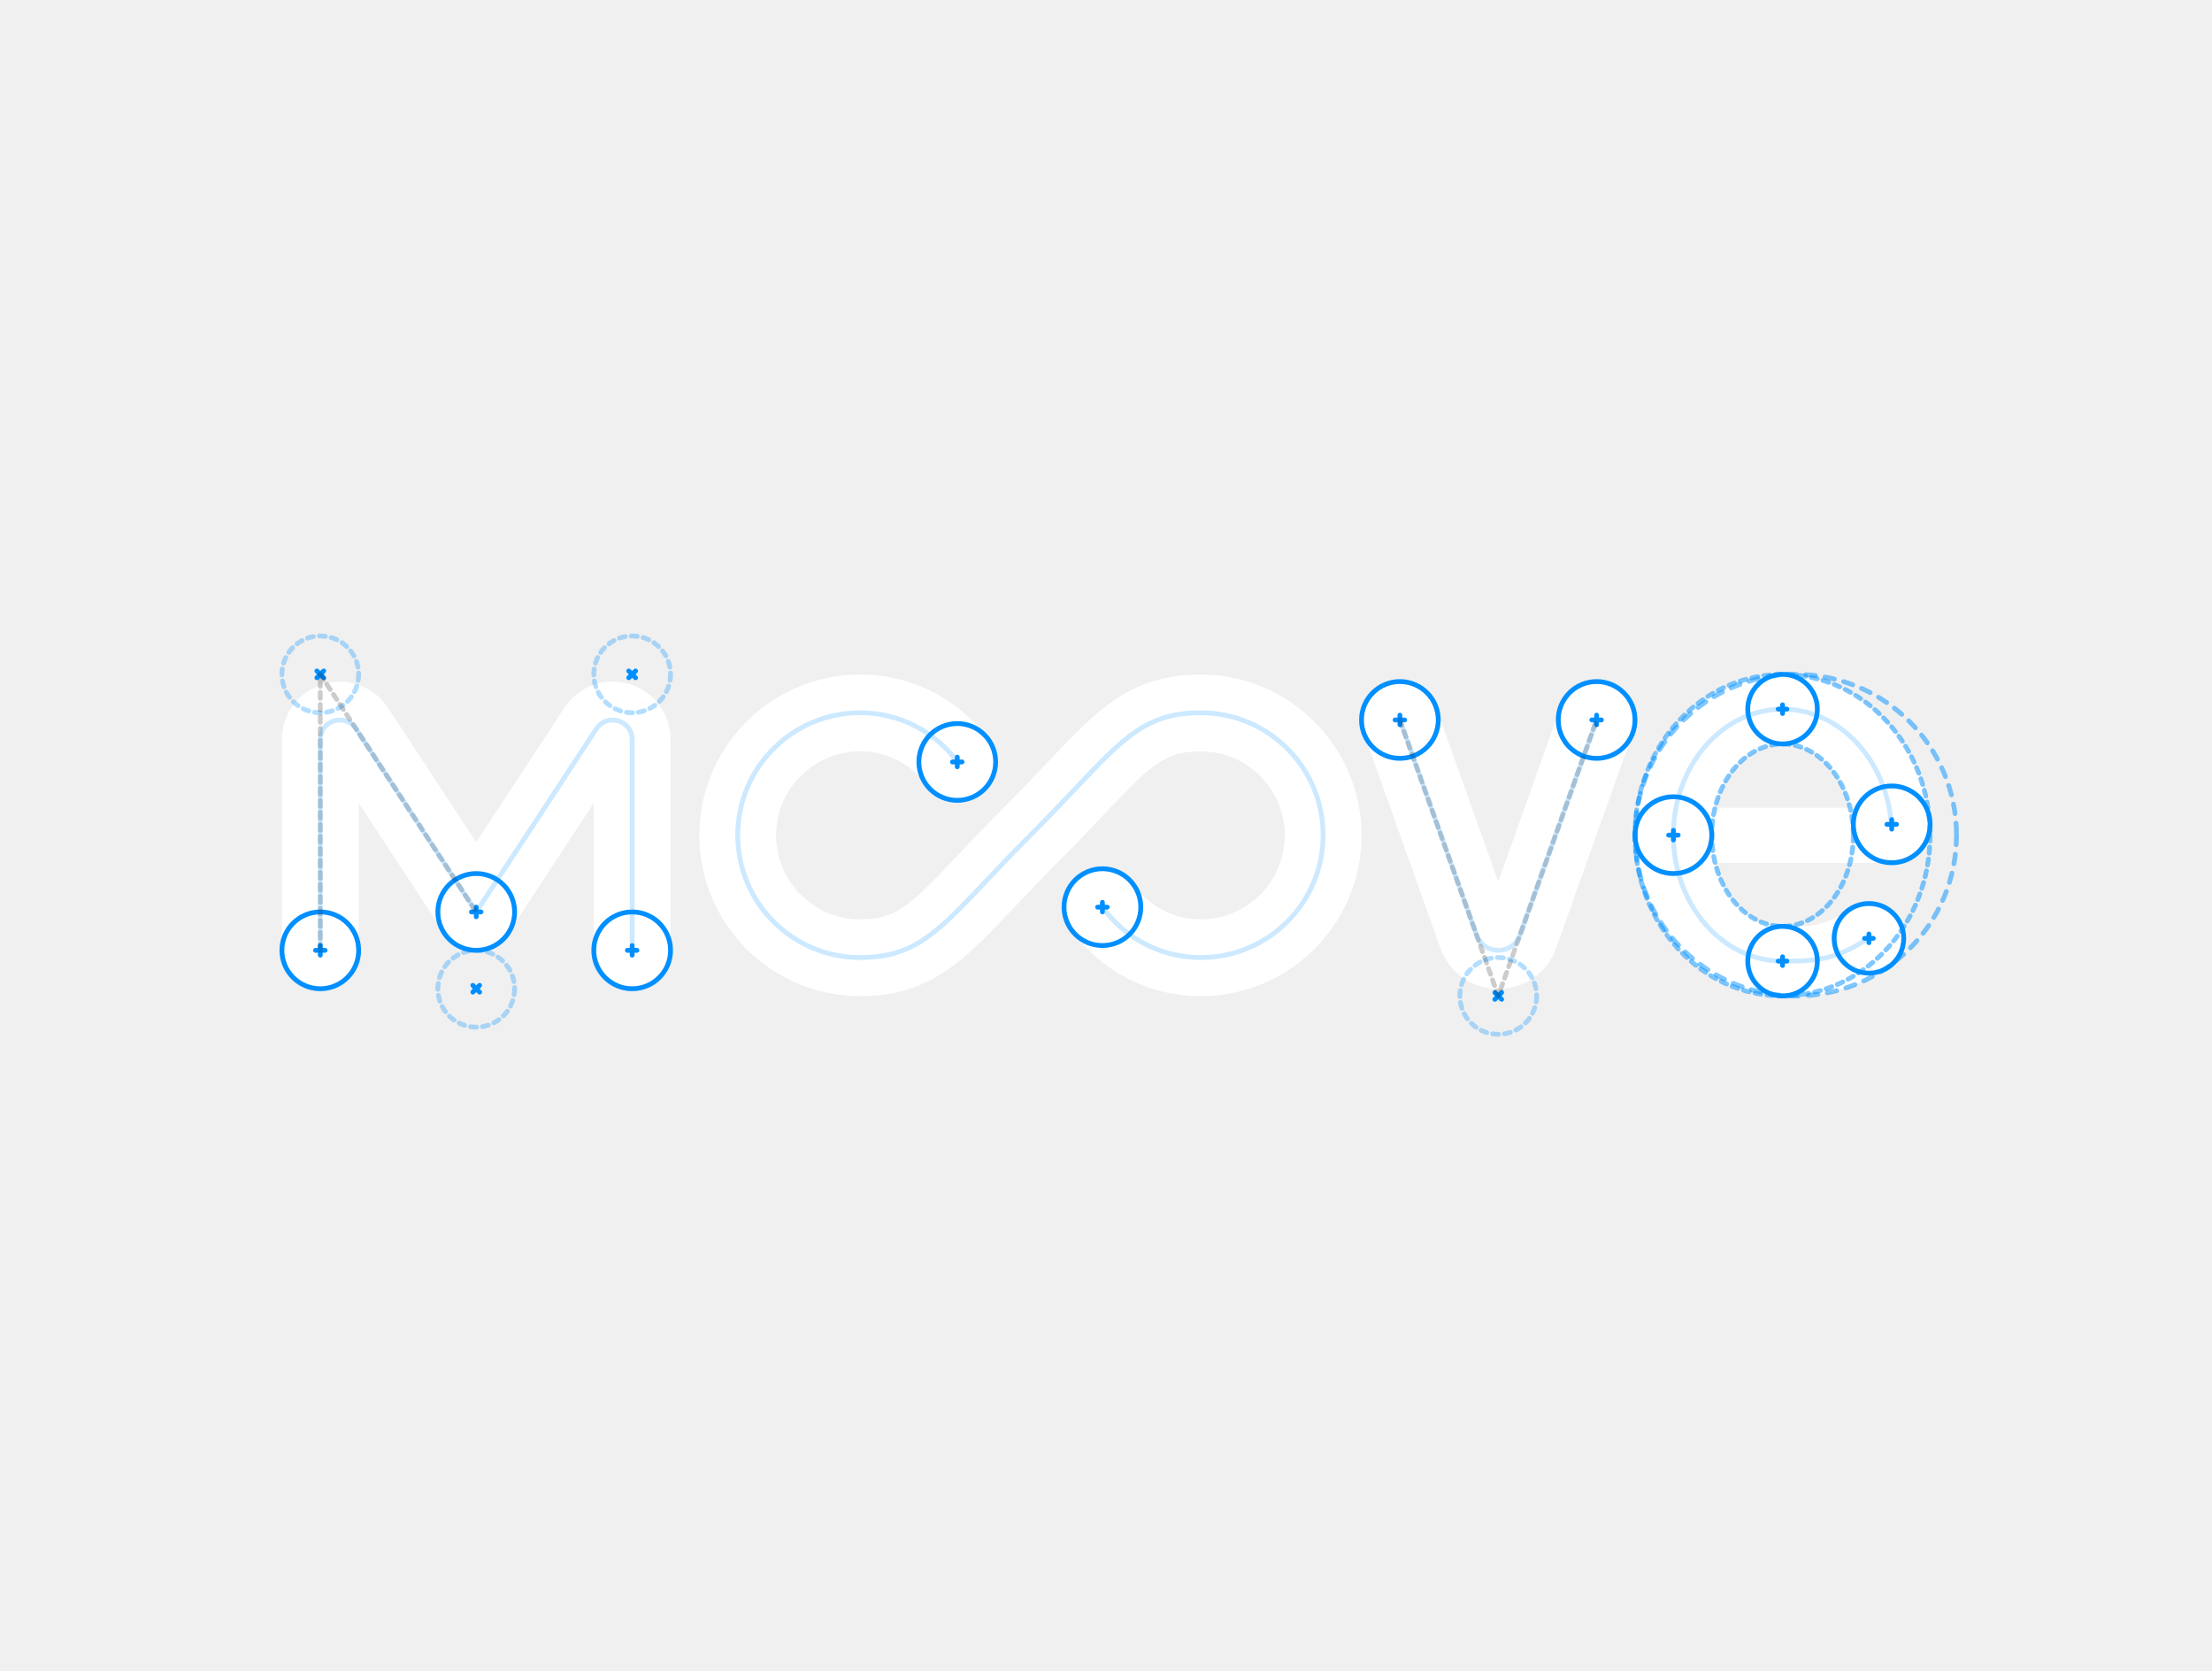
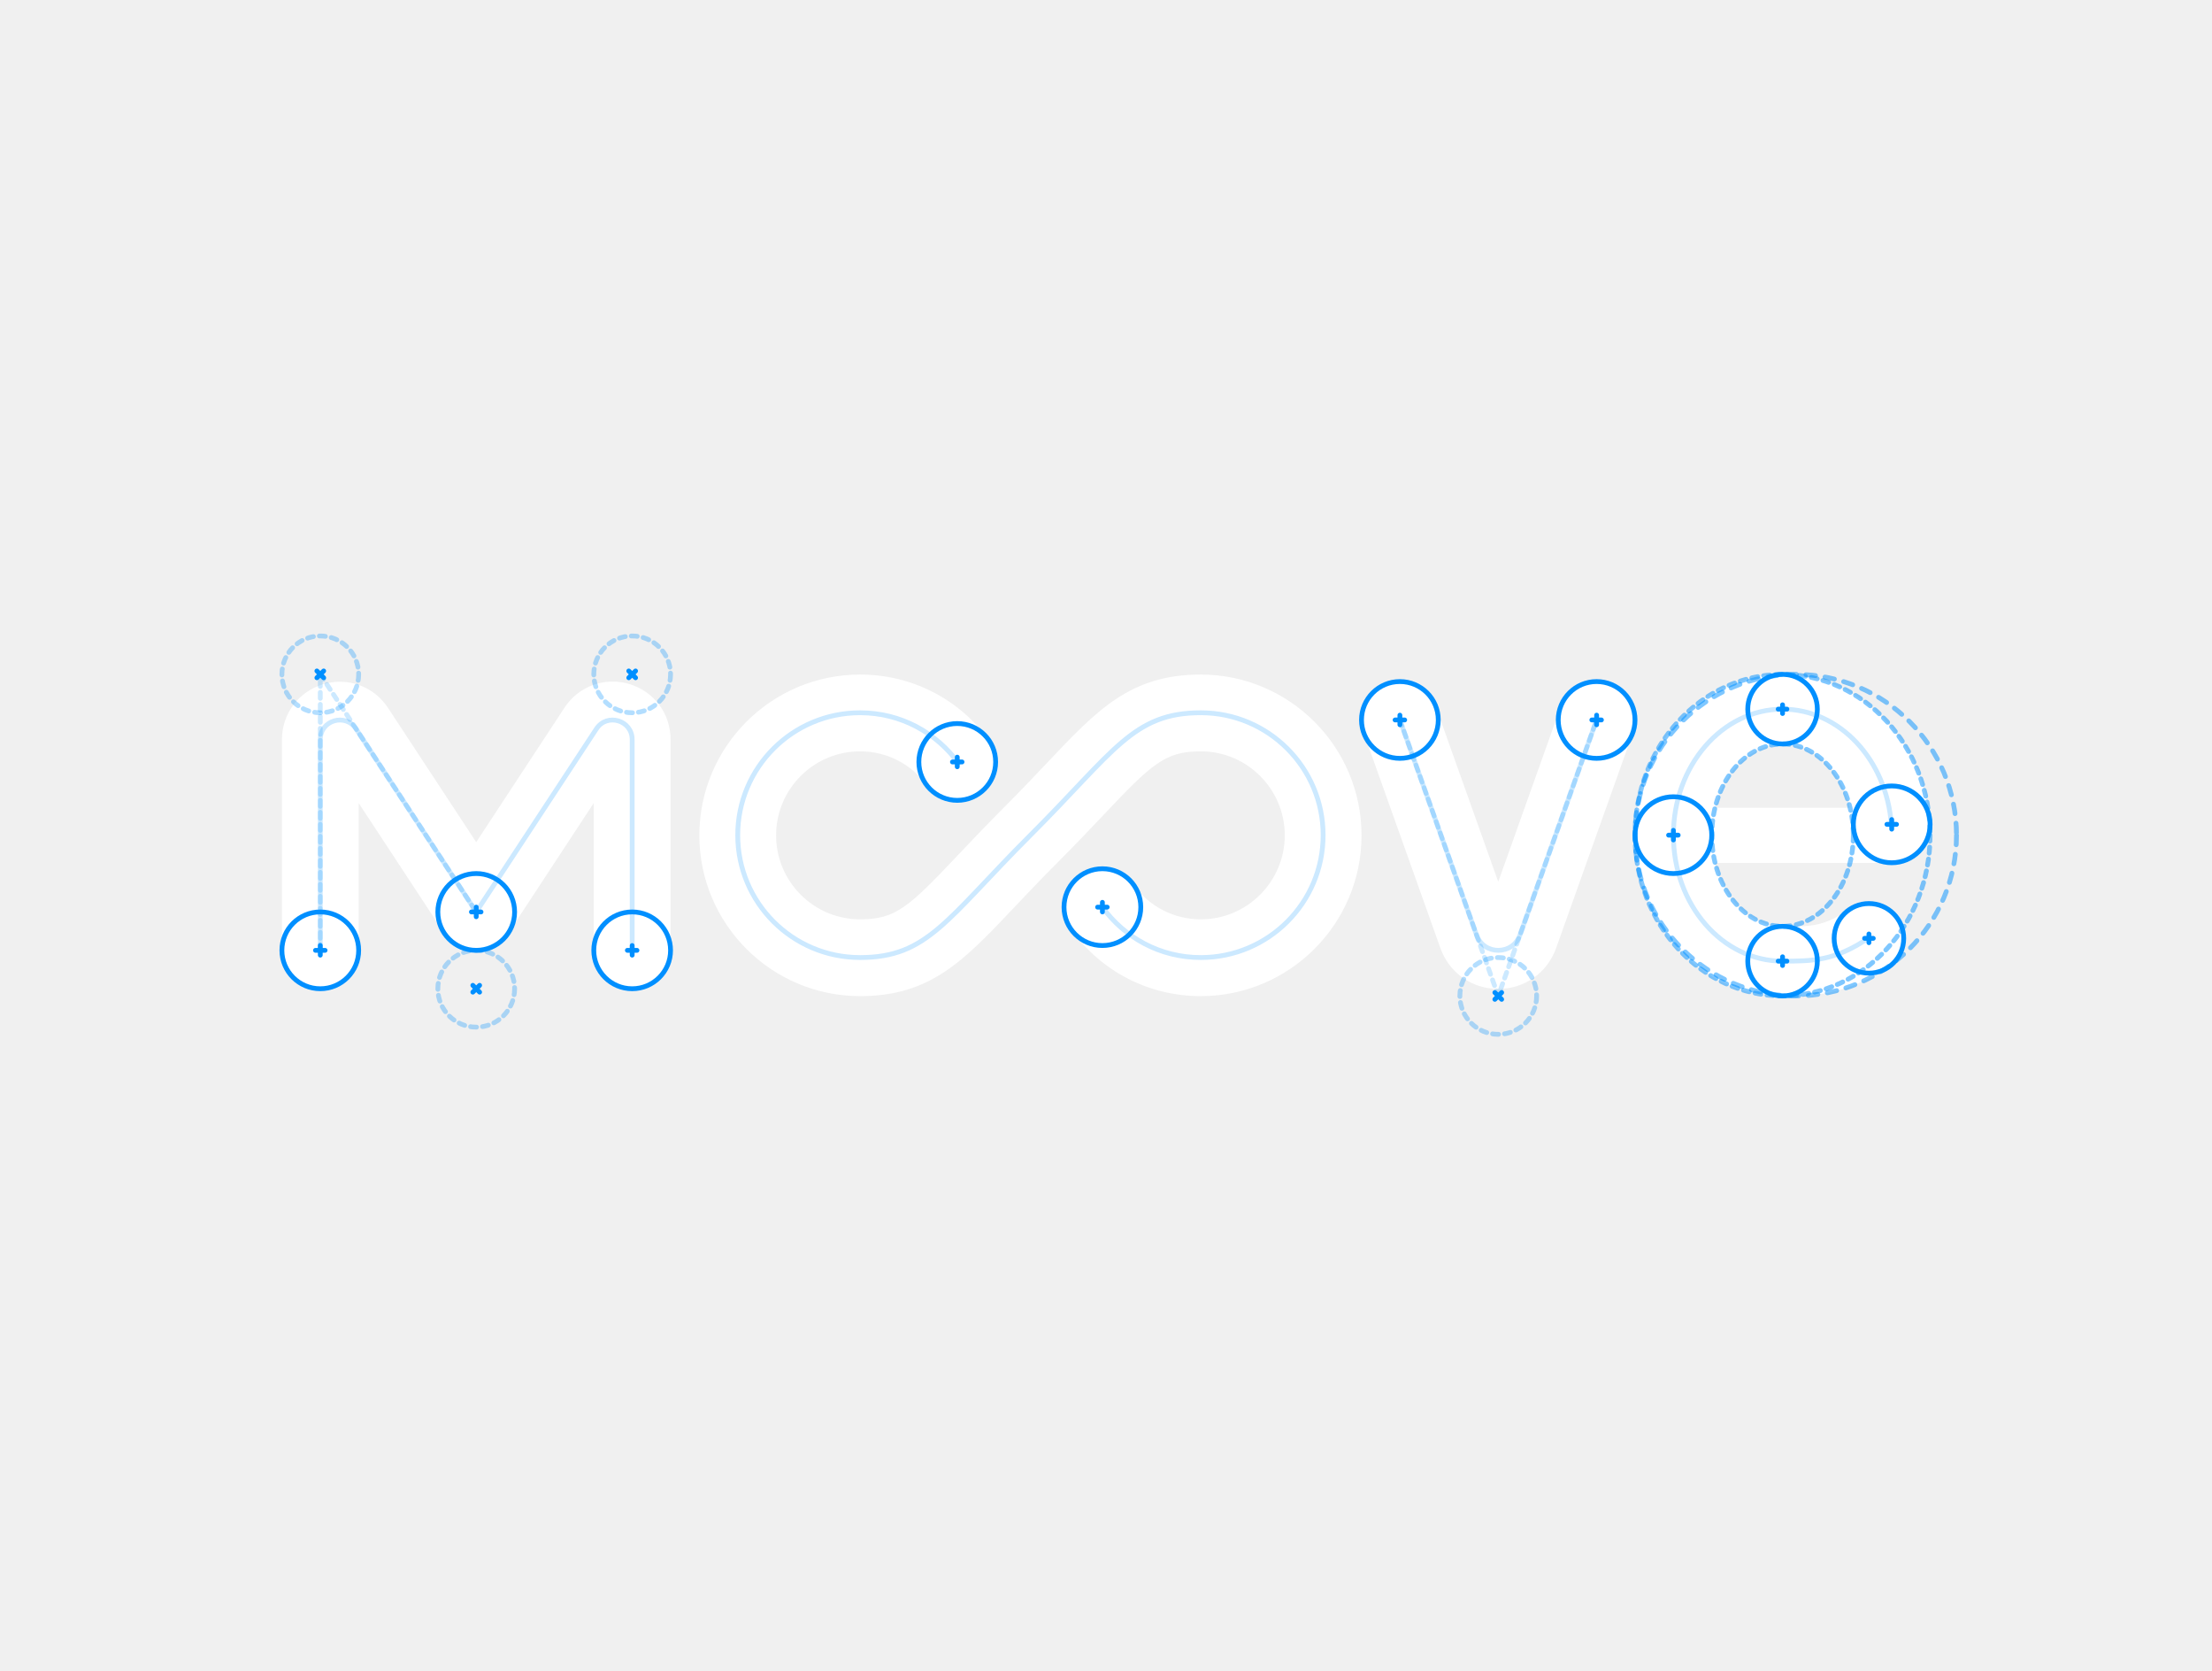
<svg xmlns="http://www.w3.org/2000/svg" width="1844" height="1392" fill="none">
  <g clip-path="url(#a)">
    <g fill="#fff" clip-path="url(#b)">
      <path d="M1608.4 681.02c-5.3-55.62-47.74-109.08-105-117.48-60.8-10.34-116.88 33.02-133.84 89.44-8.42 26.86-8.48 55.54-1.08 82.64 14.12 52.76 62.74 95.98 119.04 94.52 32.74.6 56.64-4.96 83.88-22.7 9.2-4.86 15.46-14.52 15.46-25.64 0-16.02-12.98-29-29-29-6.76 0-12.96 2.32-17.88 6.2-9.76 6.4-19.64 11.18-31.28 12.42-6.14.82-15.44.74-22.26.76-1.56-.06-3.22-.08-4.76-.3-27.04-2.56-45.82-27.58-52-52.7h146.3c.16 0 .3-.02.46-.02.18 0 .36.02.54.02 17.68 0 32-14.32 32-32 0-2.1-.22-4.16-.6-6.14zm-114.28-60.18c22.46 3.98 39.26 23.76 46 45.06.78 2.38 1.42 4.82 1.98 7.28h-112.32c2.1-8.4 5.32-16.5 9.76-23.88 11.06-18.98 32.84-32.38 54.58-28.44zM1249 824.14c-21.94 0-40.88-13.36-48.24-34.02l-63.9-179.22c-5.94-16.64 2.76-34.96 19.4-40.88 16.64-5.94 34.96 2.74 40.88 19.4L1249 734.88l51.86-145.46c5.94-16.64 24.24-25.34 40.88-19.4s25.34 24.24 19.4 40.88l-63.9 179.22c-7.36 20.66-26.3 34.02-48.24 34.02m-248-261.98c-58.52 0-86.2 29.26-128.1 73.56-10.52 11.12-22.44 23.72-36.54 37.82-14.72 14.72-26.96 27.66-37.78 39.08-40.98 43.32-51.78 53.54-81.6 53.54-38.6 0-70-31.4-70-70s31.4-70 70-70c22.32 0 42.78 10.52 56.14 28.84 10.4 14.28 30.42 17.42 44.7 7.02s17.42-30.42 7.02-44.7c-25.52-35.06-64.82-55.16-107.84-55.16-73.88 0-134 60.12-134 134s60.12 134 134 134c58.52 0 86.2-29.26 128.1-73.56 10.52-11.12 22.44-23.72 36.54-37.82 14.72-14.72 26.96-27.66 37.78-39.08 40.98-43.32 51.78-53.54 81.6-53.54 38.6 0 70 31.4 70 70s-31.4 70-70 70c-22.32 0-42.78-10.52-56.14-28.84-10.4-14.28-30.42-17.42-44.7-7.02s-17.42 30.42-7.02 44.7c25.54 35.06 64.86 55.16 107.86 55.16 73.88 0 134-60.12 134-134s-60.14-134-134.02-134m-734 262c-17.68-.02-32-14.34-32-32.02l.04-175.8c0-21.44 13.82-39.98 34.36-46.14 20.54-6.14 42.26 1.78 54.04 19.7l73.54 111.94 73.6-112.06c11.78-17.94 33.5-25.86 54.06-19.72S559 594.74 559 616.2v175.94c0 17.68-14.32 32-32 32s-32-14.32-32-32V669.18L423.76 777.7c-5.92 9-15.96 14.44-26.74 14.44s-20.84-5.42-26.74-14.42L299.04 669.3v122.86c-.02 17.68-14.36 32-32.02 32z" />
    </g>
  </g>
  <path stroke="#008FFF" stroke-linecap="round" stroke-linejoin="round" stroke-width="4" d="M1482.38 591h7.25m-3.63-3.625v7.25" />
  <circle cx="1486" cy="591" r="29" stroke="#008FFF" stroke-linecap="round" stroke-linejoin="round" stroke-width="4" />
  <path stroke="#008FFF" stroke-linecap="round" stroke-linejoin="round" stroke-width="4" d="M1482.38 801h7.25m-3.63-3.625v7.25" />
  <circle cx="1486" cy="801" r="29" stroke="#008FFF" stroke-linecap="round" stroke-linejoin="round" stroke-width="4" />
  <path stroke="#008FFF" stroke-linecap="round" stroke-linejoin="round" stroke-width="4" d="M1554.38 782h7.25m-3.63-3.625v7.25" />
  <circle cx="1558" cy="782" r="29" stroke="#008FFF" stroke-linecap="round" stroke-linejoin="round" stroke-width="4" />
  <path stroke="#008FFF" stroke-linecap="round" stroke-linejoin="round" stroke-width="4" d="m394.172 826.828 5.656-5.656m-5.656 0 5.656 5.656" />
  <circle cx="397" cy="824" r="32" stroke="#008FFF" stroke-dasharray="5 5" stroke-linecap="round" stroke-linejoin="round" stroke-width="4" opacity=".3" />
  <path stroke="#008FFF" stroke-linecap="round" stroke-linejoin="round" stroke-width="4" d="m1246.17 832.828 5.66-5.656m-5.66 0 5.66 5.656" />
  <circle cx="1249" cy="830" r="32" stroke="#008FFF" stroke-dasharray="5 5" stroke-linecap="round" stroke-linejoin="round" stroke-width="4" opacity=".3" />
  <path stroke="#008FFF" stroke-linecap="round" stroke-linejoin="round" stroke-width="4" d="m264.172 564.828 5.656-5.656m-5.656 0 5.656 5.656" />
  <circle cx="267" cy="562" r="32" stroke="#008FFF" stroke-dasharray="5 5" stroke-linecap="round" stroke-linejoin="round" stroke-width="4" opacity=".3" />
  <path stroke="#008FFF" stroke-linecap="round" stroke-linejoin="round" stroke-width="4" d="m524.172 564.828 5.656-5.656m-5.656 0 5.656 5.656" />
  <circle cx="527" cy="562" r="32" stroke="#008FFF" stroke-dasharray="5 5" stroke-linecap="round" stroke-linejoin="round" stroke-width="4" opacity=".3" />
  <path stroke="#008FFF" stroke-linecap="round" stroke-linejoin="round" stroke-width="4" d="M523 792h8m-4-4v8" />
  <circle cx="527" cy="792" r="32" stroke="#008FFF" stroke-linecap="round" stroke-linejoin="round" stroke-width="4" />
  <path stroke="#008FFF" stroke-linecap="round" stroke-linejoin="round" stroke-width="4" d="M794 635h8m-4-4v8" />
  <circle cx="798" cy="635" r="32" stroke="#008FFF" stroke-linecap="round" stroke-linejoin="round" stroke-width="4" />
  <path stroke="#008FFF" stroke-linecap="round" stroke-linejoin="round" stroke-width="4" d="M915 756h8m-4-4v8" />
  <circle cx="919" cy="756" r="32" stroke="#008FFF" stroke-linecap="round" stroke-linejoin="round" stroke-width="4" />
  <path stroke="#008FFF" stroke-linecap="round" stroke-linejoin="round" stroke-width="4" d="M1163 600h8m-4-4v8" />
  <circle cx="1167" cy="600" r="32" stroke="#008FFF" stroke-linecap="round" stroke-linejoin="round" stroke-width="4" />
  <path stroke="#008FFF" stroke-linecap="round" stroke-linejoin="round" stroke-width="4" d="M1327 600h8m-4-4v8" />
  <circle cx="1331" cy="600" r="32" stroke="#008FFF" stroke-linecap="round" stroke-linejoin="round" stroke-width="4" />
  <path stroke="#008FFF" stroke-linecap="round" stroke-linejoin="round" stroke-width="4" d="M1391 696h8m-4-4v8" />
  <circle cx="1395" cy="696" r="32" stroke="#008FFF" stroke-linecap="round" stroke-linejoin="round" stroke-width="4" />
  <path stroke="#008FFF" stroke-linecap="round" stroke-linejoin="round" stroke-width="4" d="M1573 687h8m-4-4v8" />
  <circle cx="1577" cy="687" r="32" stroke="#008FFF" stroke-linecap="round" stroke-linejoin="round" stroke-width="4" />
  <path stroke="#008FFF" stroke-linecap="round" stroke-linejoin="round" stroke-width="4" d="M393 760h8m-4-4v8" />
  <circle cx="397" cy="760" r="32" stroke="#008FFF" stroke-linecap="round" stroke-linejoin="round" stroke-width="4" />
  <path stroke="#008FFF" stroke-linecap="round" stroke-linejoin="round" stroke-width="4" d="M263 792h8m-4-4v8" />
  <circle cx="267" cy="792" r="32" stroke="#008FFF" stroke-linecap="round" stroke-linejoin="round" stroke-width="4" />
  <path stroke="#008FFF" stroke-linecap="round" stroke-linejoin="round" stroke-width="4" d="M1557.88 781.64C1529.22 801 1510.76 801 1486 801c-50.26 0-91-47.02-91-105s40.74-105 91-105c47.64 0 86.72 42.24 90.68 96.02" opacity=".2" />
  <ellipse cx="1486" cy="696" stroke="#008FFF" stroke-dasharray="5 5" stroke-linecap="round" stroke-width="4" opacity=".5" rx="123" ry="134" />
  <ellipse cx="1486" cy="696" stroke="#008FFF" stroke-dasharray="5 5" stroke-linecap="round" stroke-width="4" opacity=".5" rx="59" ry="76" />
  <circle cx="1497" cy="696" r="134" stroke="#008FFF" stroke-dasharray="8 8" stroke-linecap="round" stroke-width="4" opacity=".5" />
  <path stroke="#008FFF" stroke-linecap="round" stroke-linejoin="round" stroke-width="4" d="M859 696c70-70 85.66-102 142-102s102 45.66 102 102-45.66 102-102 102c-33.9 0-63.46-16.54-82-42m-60-60c-70 70-85.66 102-142 102s-102-45.66-102-102 45.66-102 102-102c33.9 0 63.46 16.54 82 42" opacity=".2" />
-   <path stroke="#000" stroke-dasharray="5 5" stroke-linecap="round" stroke-linejoin="round" stroke-width="4" d="M267 792V562l130 198" opacity=".2" />
+   <path stroke="#008FFF" stroke-dasharray="5 5" stroke-linecap="round" stroke-linejoin="round" stroke-width="4" d="M267 792V562l130 198" opacity=".2" />
  <path stroke="#008FFF" stroke-linecap="round" stroke-linejoin="round" stroke-width="4" d="M267 792V616.324c0-16.127 20.964-22.394 29.815-8.913L397 760m130 32V616.324c0-16.127-20.964-22.394-29.815-8.913L397 760" opacity=".2" />
-   <path stroke="#000" stroke-dasharray="5 5" stroke-linecap="round" stroke-linejoin="round" stroke-width="4" d="m1167 600 82 230 82-230" opacity=".2" />
+   <path stroke="#008FFF" stroke-dasharray="5 5" stroke-linecap="round" stroke-linejoin="round" stroke-width="4" d="m1167 600 82 230 82-230" opacity=".2" />
  <path stroke="#008FFF" stroke-linecap="round" stroke-linejoin="round" stroke-width="4" d="m1167 600 63.91 179.247c6.06 17.012 30.12 17.012 36.18 0L1331 600" opacity=".2" />
  <defs>
    <clipPath id="a">
      <path fill="#fff" d="M235 562h1374.02v268.18H235z" />
    </clipPath>
    <clipPath id="b">
      <path fill="#fff" d="M235 562h1376v268H235z" />
    </clipPath>
  </defs>
</svg>
